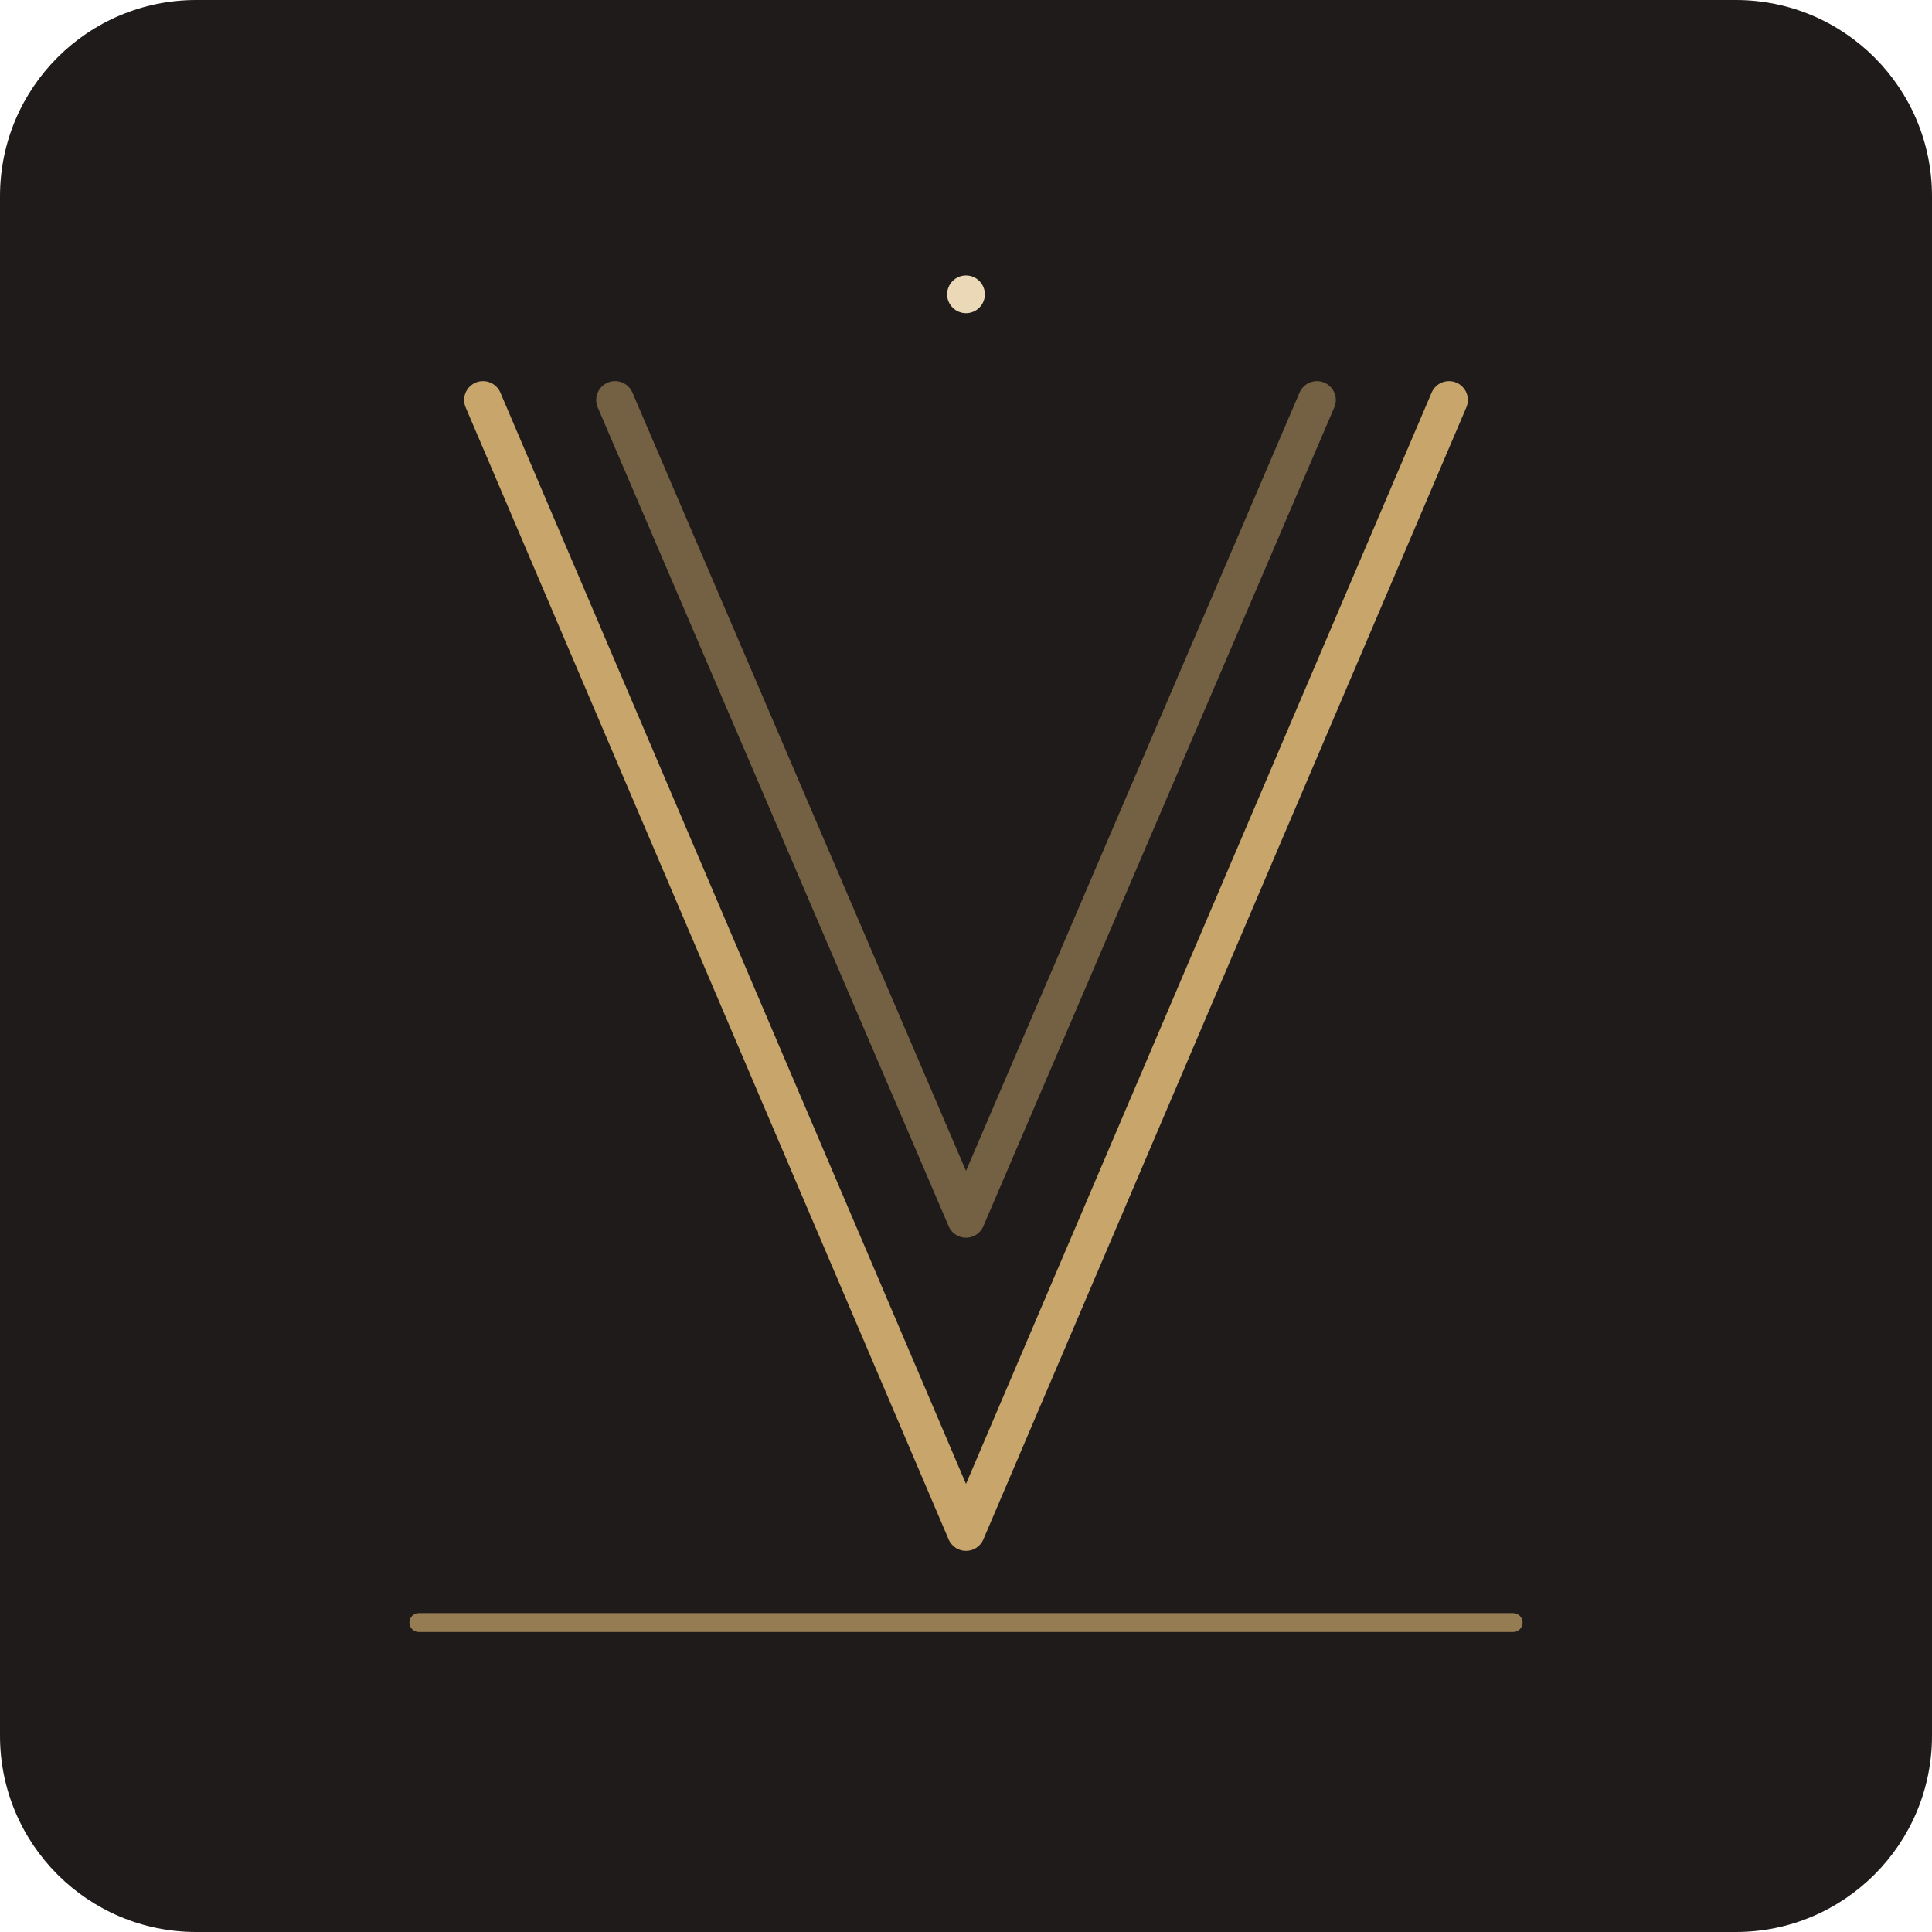
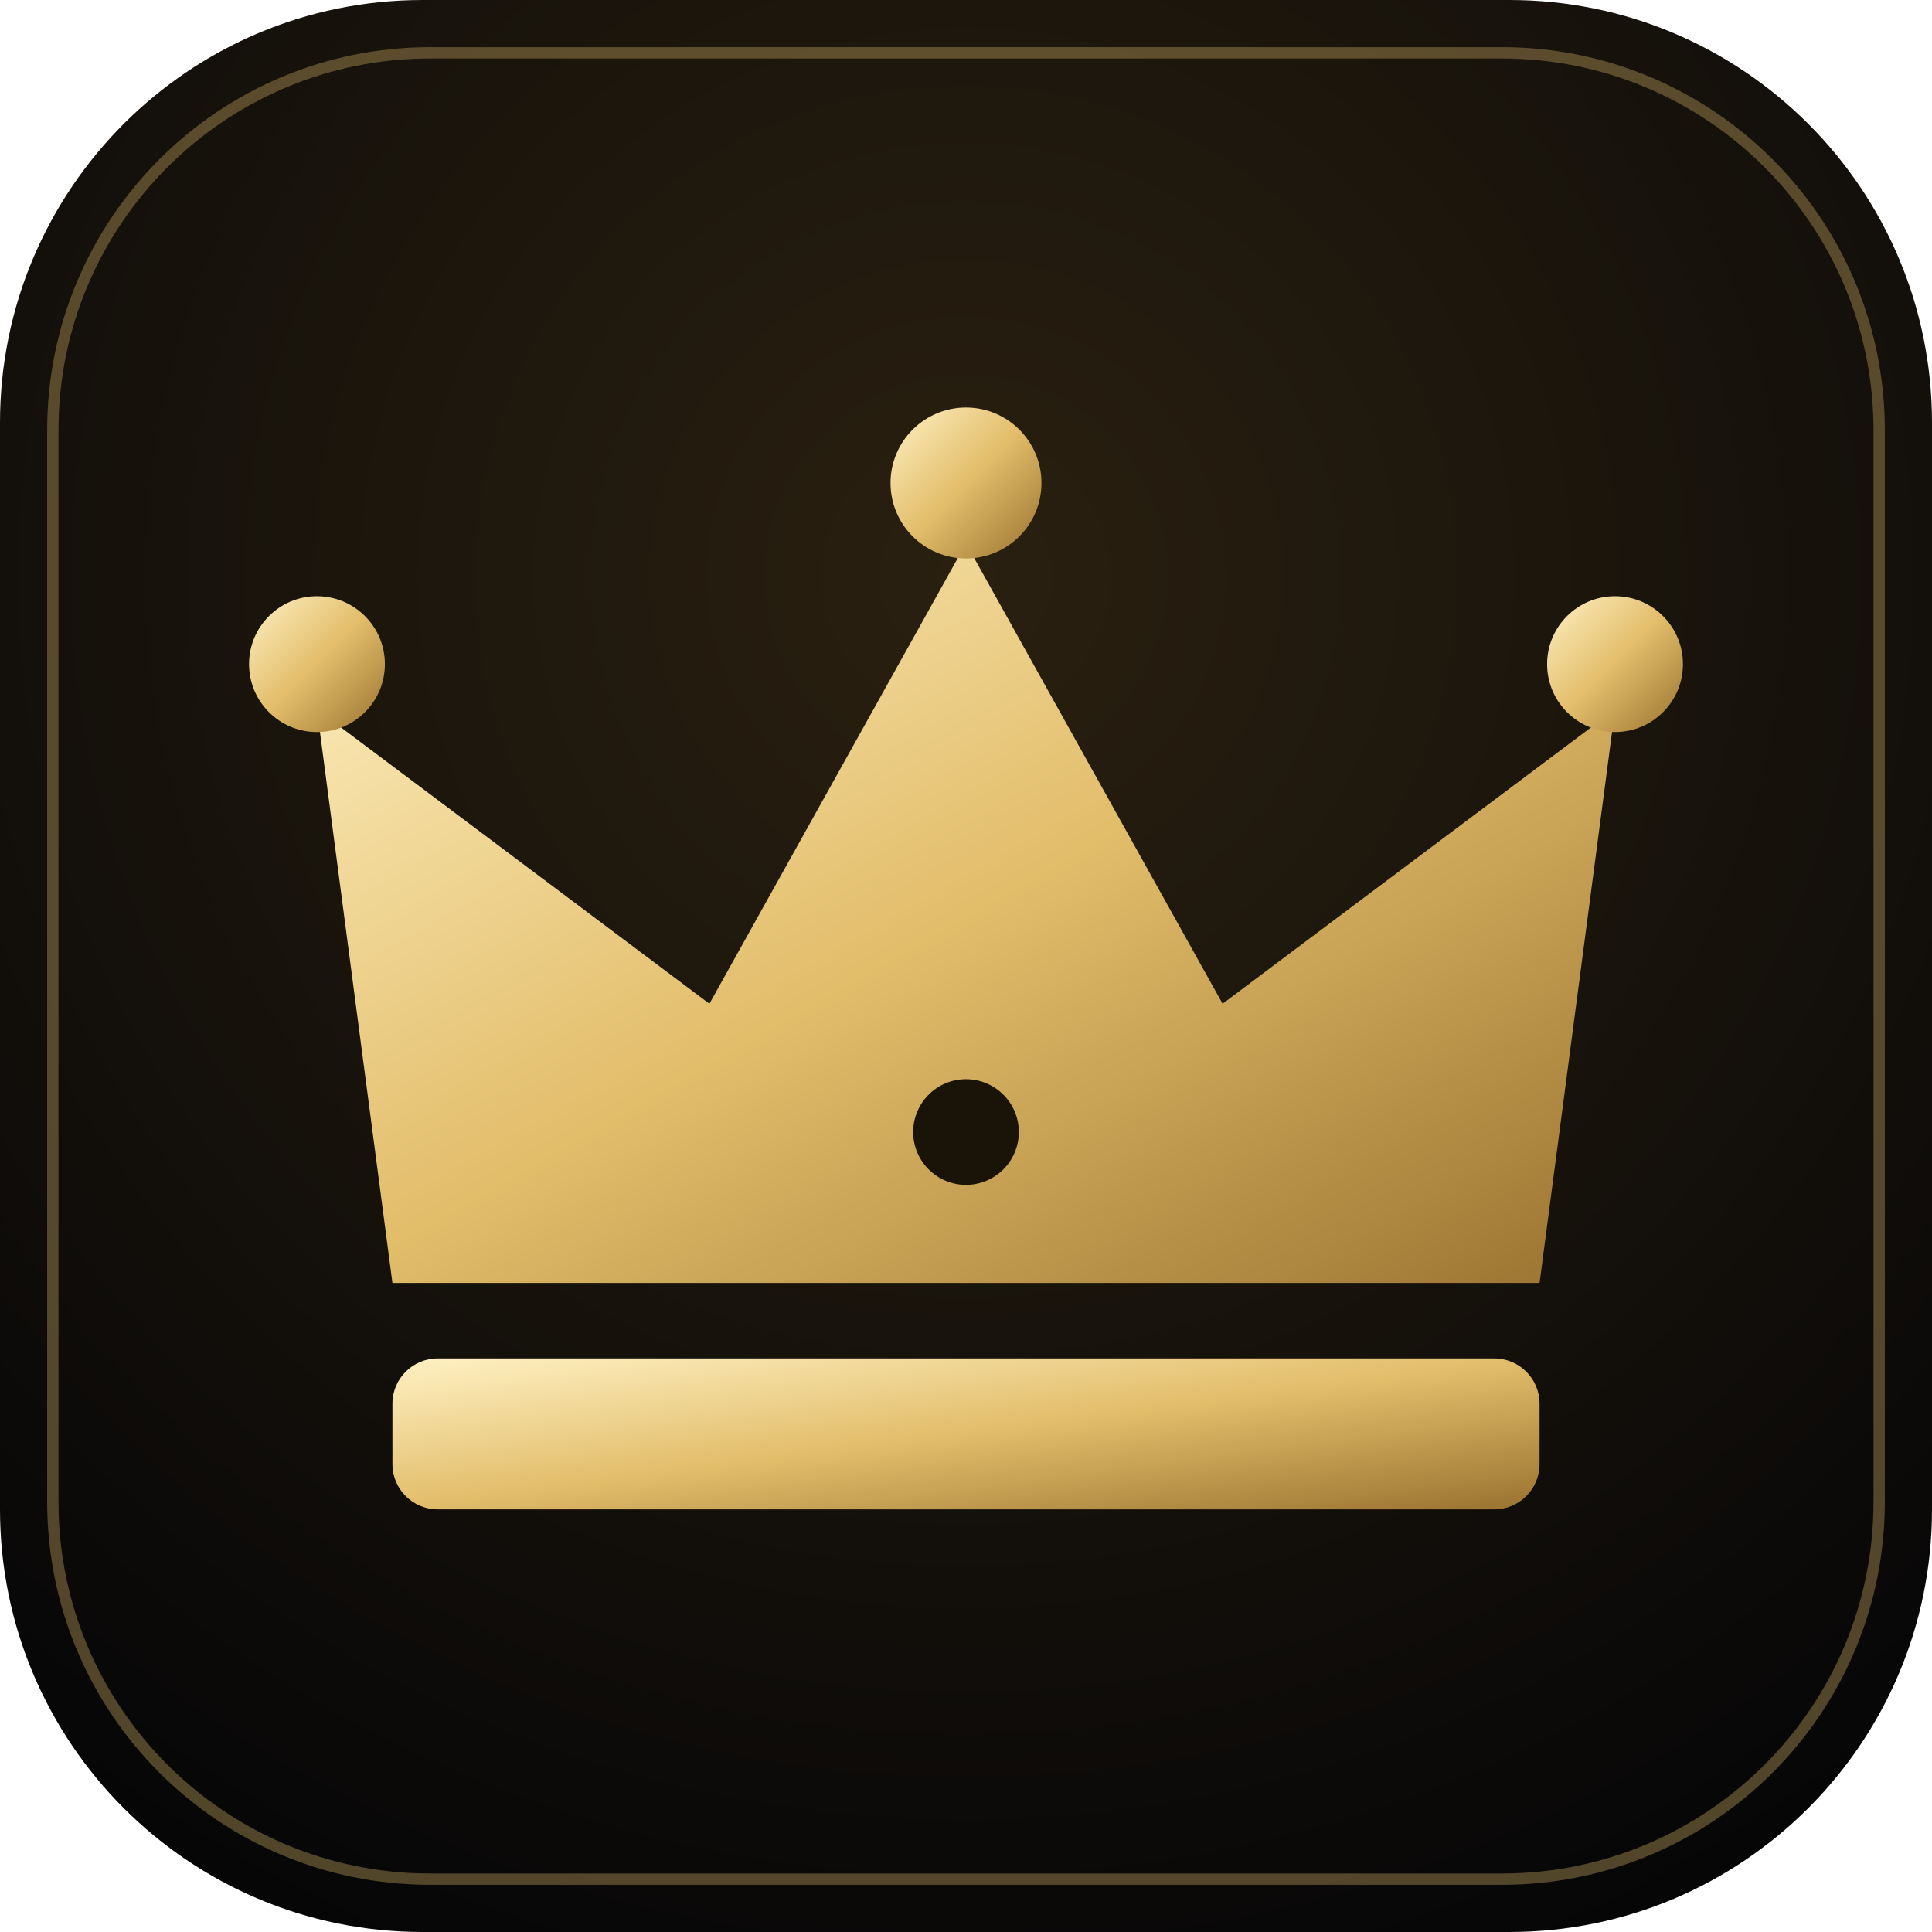
<svg xmlns="http://www.w3.org/2000/svg" viewBox="0 0 512 512">
-   <rect width="512" height="512" rx="52" fill="#201b1b" />
-   <g fill="none" stroke="#c7a56b" stroke-width="10" stroke-linecap="round" stroke-linejoin="round">
-     <path d="M128 106 L256 406 L384 106" />
-     <path d="M163 106 L256 323 L349 106" opacity=".5" />
-     <path d="M111 430 H401" stroke-width="5" opacity=".7" />
+   <defs>
+     <radialGradient id="b" cx="50%" cy="30%" r="80%">
+       <stop offset="0" stop-color="#2a2010" />
+       <stop offset="1" stop-color="#050507" />
+     </radialGradient>
+     <linearGradient id="g" x1="0" y1="0" x2="1" y2="1">
+       <stop offset="0" stop-color="#fff1c4" />
+       <stop offset=".5" stop-color="#e2bd6a" />
+       <stop offset="1" stop-color="#9a7230" />
+     </linearGradient>
+   </defs>
+   <rect width="512" height="512" rx="112" fill="url(#b)" />
+   <rect x="14" y="14" width="484" height="484" rx="100" fill="none" stroke="#d9b86c" stroke-opacity=".35" stroke-width="3" />
+   <g fill="url(#g)">
+     <path d="M104 340L84 188l104 78 68-122 68 122 104-78-20 152z" />
+     <rect x="104" y="360" width="304" height="40" rx="12" />
+     <circle cx="84" cy="176" r="18" />
+     <circle cx="256" cy="128" r="20" />
+     <circle cx="428" cy="176" r="18" />
  </g>
-   <circle cx="256" cy="78" r="5" fill="#ead8b6" />
+   <circle cx="256" cy="300" r="14" fill="#1a1408" />
</svg>
